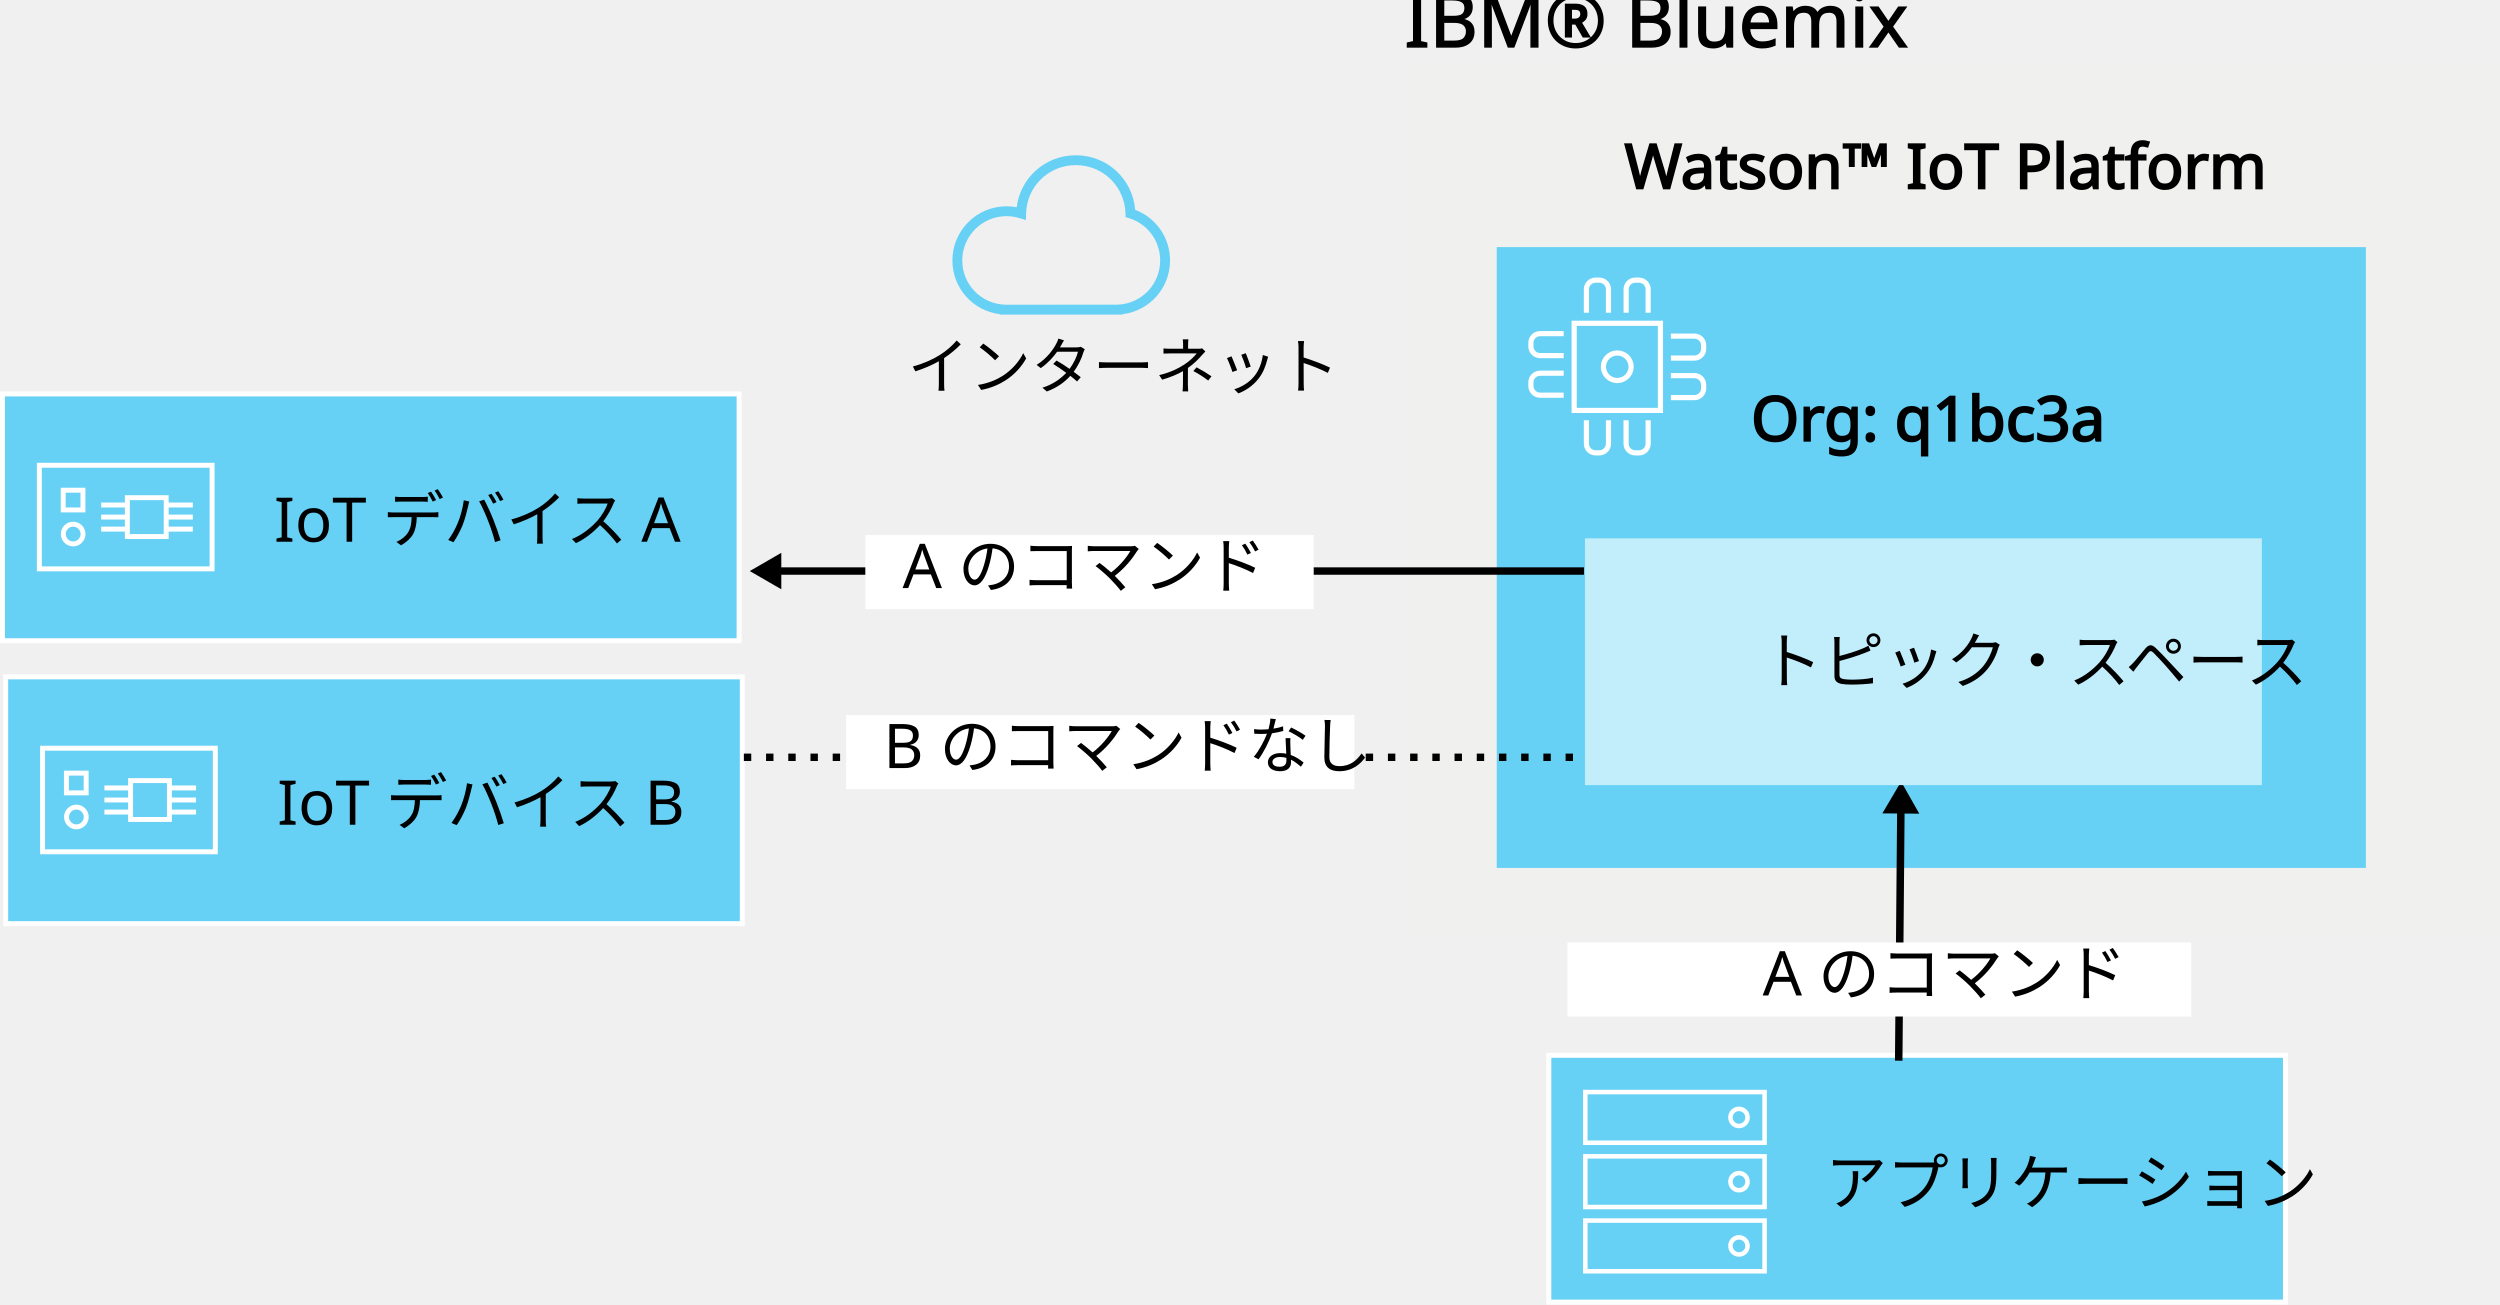
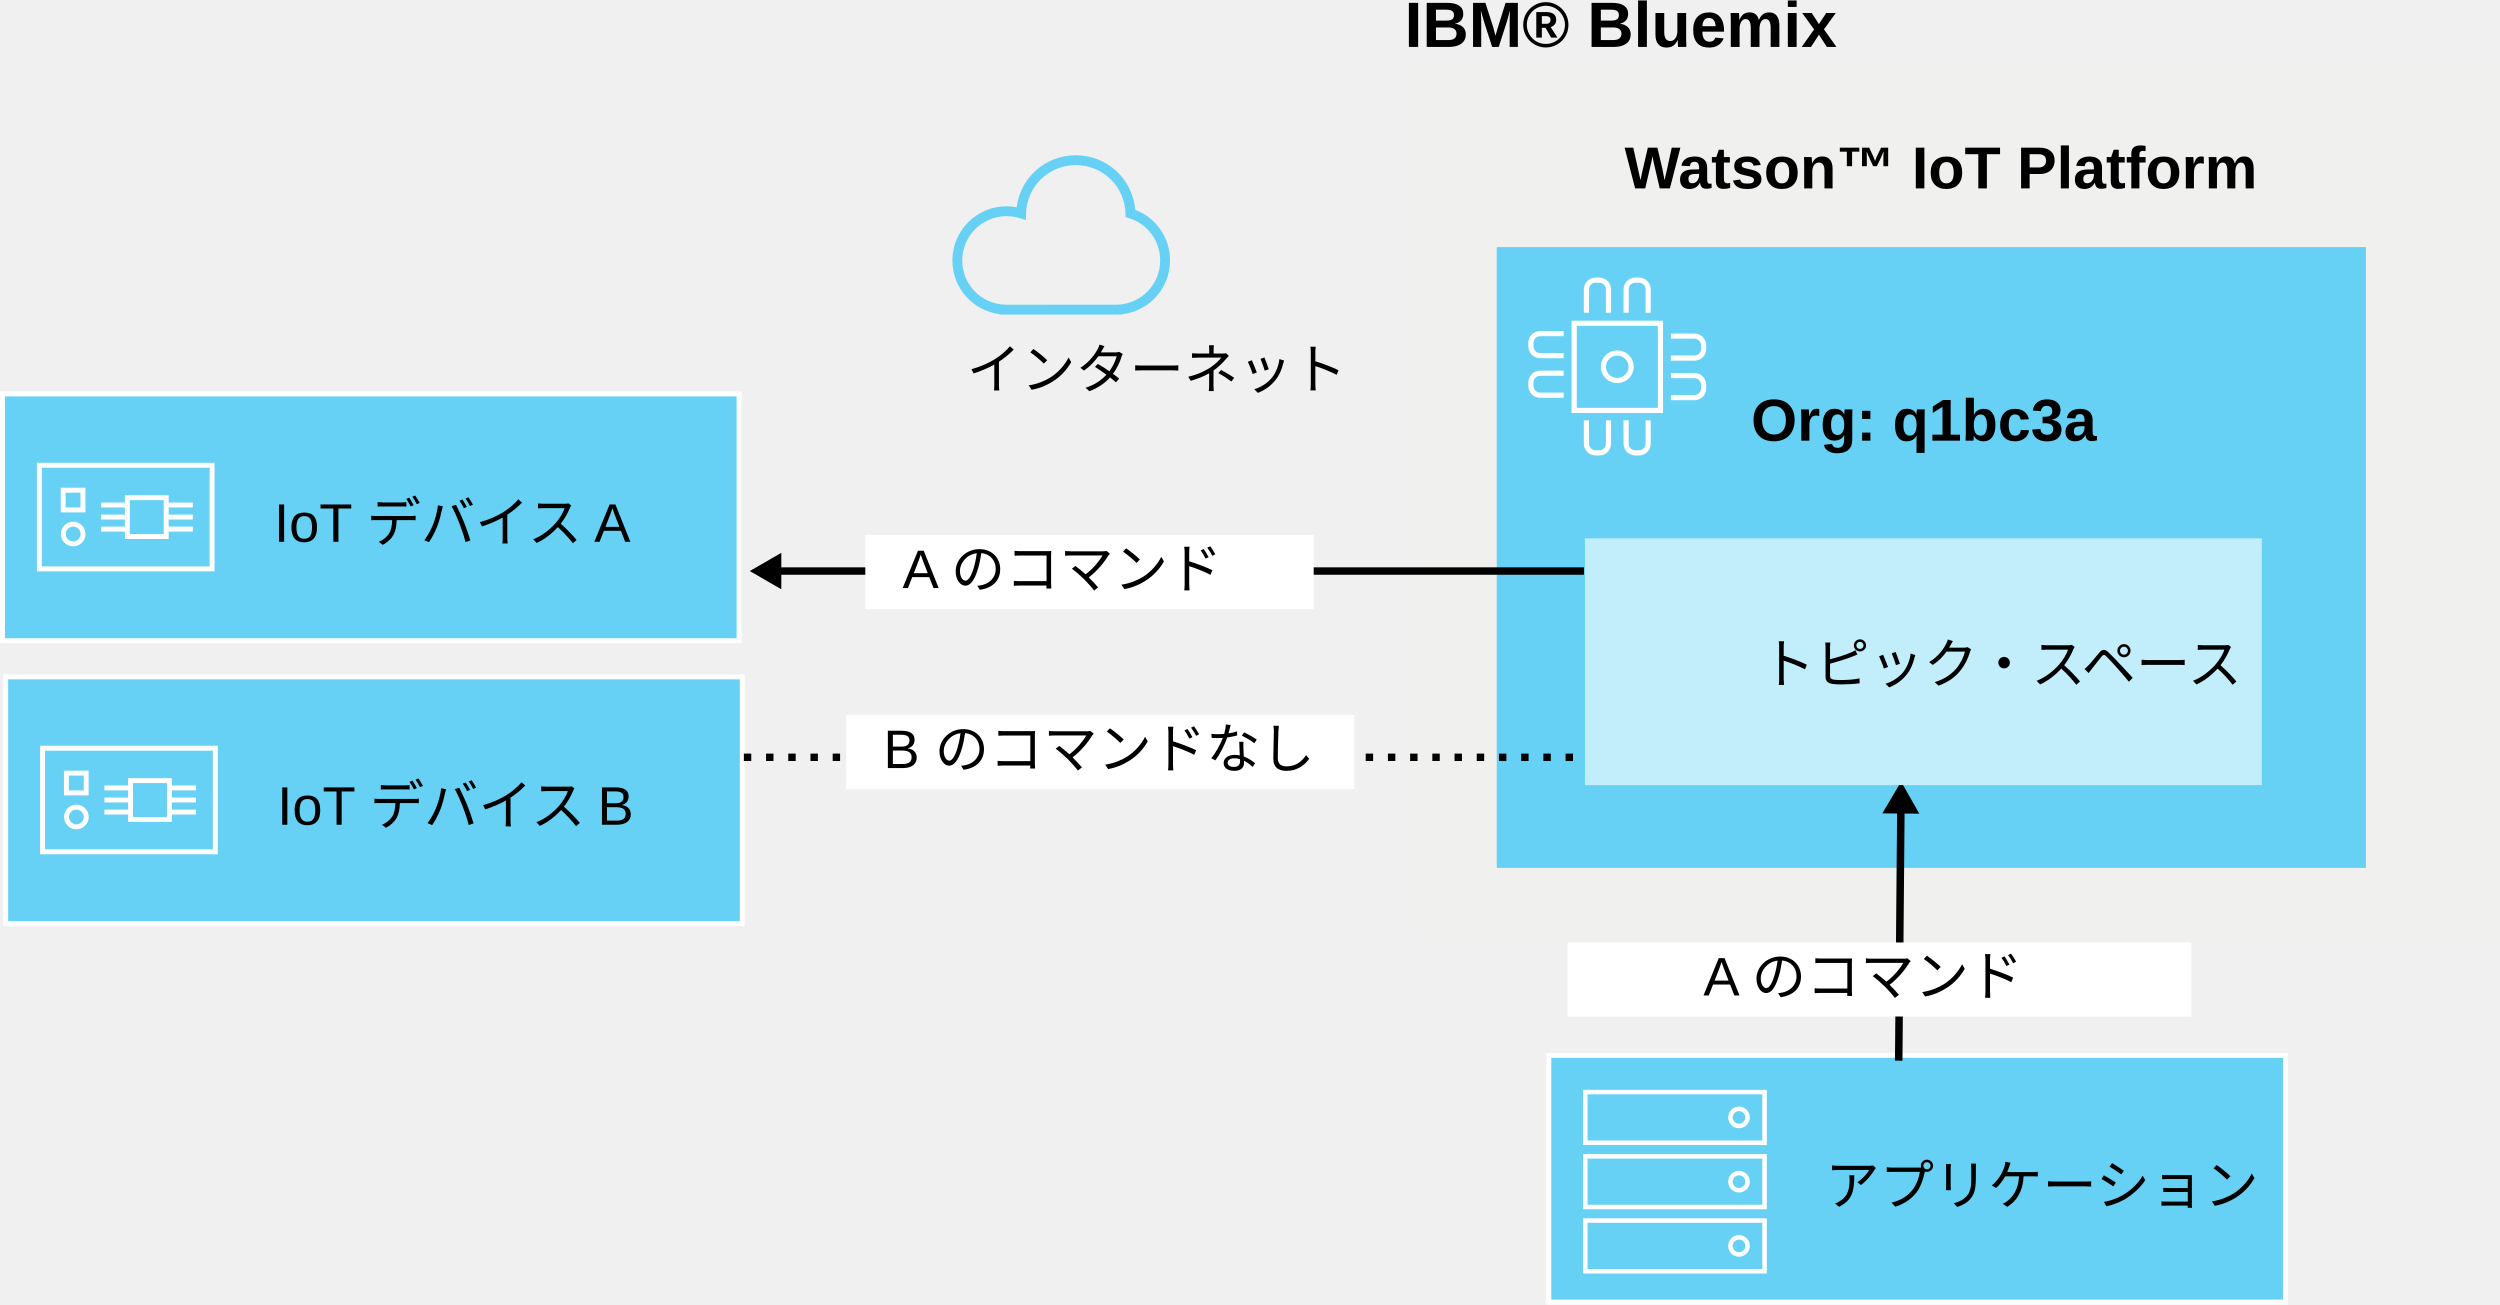
<svg xmlns="http://www.w3.org/2000/svg" width="5.628in" height="2.937in" viewBox="0 0 506.548 264.315" id="svg5645" version="1.1">
  <defs id="defs5647">
    <marker style="overflow:visible" id="TriangleOutM" refX="0" refY="0" orient="auto">
      <path transform="scale(0.4,0.4)" style="fill-rule:evenodd;stroke:#000000;stroke-width:1pt" d="m 5.77,0 -8.65,5 0,-10 8.65,5 z" id="path21258" />
    </marker>
    <marker style="overflow:visible" id="marker6203" refX="0" refY="0" orient="auto">
      <path transform="scale(0.4,0.4)" style="fill-rule:evenodd;stroke:#000000;stroke-width:1pt" d="m 5.77,0 -8.65,5 0,-10 8.65,5 z" id="path6205" />
    </marker>
    <marker style="overflow:visible" id="marker6207" refX="0" refY="0" orient="auto">
      <path transform="scale(0.4,0.4)" style="fill-rule:evenodd;stroke:#000000;stroke-width:1pt" d="m 5.77,0 -8.65,5 0,-10 8.65,5 z" id="path6209" />
    </marker>
    <marker style="overflow:visible" id="marker6211" refX="0" refY="0" orient="auto">
      <path transform="scale(0.4,0.4)" style="fill-rule:evenodd;stroke:#000000;stroke-width:1pt" d="m 5.77,0 -8.65,5 0,-10 8.65,5 z" id="path6213" />
    </marker>
    <marker style="overflow:visible" id="marker6215" refX="0" refY="0" orient="auto">
      <path transform="scale(0.4,0.4)" style="fill-rule:evenodd;stroke:#000000;stroke-width:1pt" d="m 5.77,0 -8.65,5 0,-10 8.65,5 z" id="path6217" />
    </marker>
    <marker style="overflow:visible" id="marker6219" refX="0" refY="0" orient="auto">
      <path transform="scale(0.4,0.4)" style="fill-rule:evenodd;stroke:#000000;stroke-width:1pt" d="m 5.77,0 -8.65,5 0,-10 8.65,5 z" id="path6221" />
    </marker>
    <marker style="overflow:visible" id="marker6223" refX="0" refY="0" orient="auto">
      <path transform="scale(0.4,0.4)" style="fill-rule:evenodd;stroke:#000000;stroke-width:1pt" d="m 5.77,0 -8.65,5 0,-10 8.65,5 z" id="path6225" />
    </marker>
    <linearGradient id="SVGID_9_-3" gradientUnits="userSpaceOnUse" x1="-134.195" y1="14.614" x2="-131.836" y2="16.972">
      <stop offset="0" style="stop-color:#010205" id="stop6579-8" />
      <stop offset="0.859" style="stop-color:#010205;stop-opacity:0.141" id="stop6581-1" />
      <stop offset="1" style="stop-color:#010205;stop-opacity:0" id="stop6583-9" />
    </linearGradient>
    <linearGradient id="SVGID_12_-5" gradientUnits="userSpaceOnUse" x1="-135.049" y1="13.546" x2="-117.684" y2="30.911">
      <stop offset="0" style="stop-color:#010205" id="stop6598-9" />
      <stop offset="1" style="stop-color:#010205;stop-opacity:0" id="stop6600-6" />
    </linearGradient>
    <clipPath id="SVGID_11_-7">
      <circle r="15.5" cy="16" cx="-133" id="use6595-4" />
    </clipPath>
    <marker style="overflow:visible" id="TriangleOutM-9" refX="0" refY="0" orient="auto">
      <path transform="scale(0.4,0.4)" style="fill-rule:evenodd;stroke:#000000;stroke-width:1pt" d="m 5.77,0 -8.65,5 0,-10 8.65,5 z" id="path21258-6" />
    </marker>
    <marker style="overflow:visible" id="TriangleOutM-95" refX="0" refY="0" orient="auto">
      <path transform="scale(0.4,0.4)" style="fill-rule:evenodd;stroke:#000000;stroke-width:1pt" d="m 5.77,0 -8.65,5 0,-10 8.65,5 z" id="path21258-8" />
    </marker>
    <marker style="overflow:visible" id="marker7353" refX="0" refY="0" orient="auto">
      <path transform="scale(0.4,0.4)" style="fill-rule:evenodd;stroke:#000000;stroke-width:1pt" d="m 5.77,0 -8.65,5 0,-10 8.65,5 z" id="path7355" />
    </marker>
    <marker style="overflow:visible" id="TriangleInM" refX="0" refY="0" orient="auto">
      <path transform="scale(-0.4,-0.4)" style="fill-rule:evenodd;stroke:#000000;stroke-width:1pt" d="m 5.77,0 -8.65,5 0,-10 8.65,5 z" id="path21249" />
    </marker>
    <marker style="overflow:visible" id="TriangleInM-9" refX="0" refY="0" orient="auto">
      <path transform="scale(-0.4,-0.4)" style="fill-rule:evenodd;stroke:#000000;stroke-width:1pt" d="m 5.77,0 -8.65,5 0,-10 8.65,5 z" id="path21249-2" />
    </marker>
    <marker style="overflow:visible" id="TriangleOutM-4" refX="0" refY="0" orient="auto">
      <path transform="scale(0.4,0.4)" style="fill-rule:evenodd;stroke:#000000;stroke-width:1pt" d="m 5.77,0 -8.65,5 0,-10 8.65,5 z" id="path21258-1" />
    </marker>
    <marker style="overflow:visible" id="TriangleOutM-48" refX="0" refY="0" orient="auto">
      <path transform="scale(0.4,0.4)" style="fill-rule:evenodd;stroke:#000000;stroke-width:1pt" d="m 5.77,0 -8.65,5 0,-10 8.65,5 z" id="path21258-85" />
    </marker>
    <marker style="overflow:visible" id="TriangleOutM-9-2" refX="0" refY="0" orient="auto">
      <path transform="scale(0.4,0.4)" style="fill-rule:evenodd;stroke:#000000;stroke-width:1pt" d="m 5.77,0 -8.65,5 0,-10 8.65,5 z" id="path21258-6-0" />
    </marker>
    <clipPath id="SVGID_11_">
      <circle r="15.5" cy="16" cx="-133" id="use6595" />
    </clipPath>
    <marker style="overflow:visible" id="TriangleOutM-9-1" refX="0" refY="0" orient="auto">
      <path transform="scale(0.4,0.4)" style="fill-rule:evenodd;stroke:#000000;stroke-width:1pt" d="m 5.77,0 -8.65,5 0,-10 8.65,5 z" id="path21258-6-8" />
    </marker>
    <marker style="overflow:visible" id="TriangleInM-7" refX="0" refY="0" orient="auto">
      <path transform="scale(-0.4,-0.4)" style="fill-rule:evenodd;stroke:#000000;stroke-width:1pt" d="m 5.77,0 -8.65,5 0,-10 8.65,5 z" id="path21249-5" />
    </marker>
    <marker style="overflow:visible" id="TriangleOutM-1" refX="0" refY="0" orient="auto">
      <path transform="scale(0.4,0.4)" style="fill-rule:evenodd;stroke:#000000;stroke-width:1pt" d="m 5.77,0 -8.65,5 0,-10 8.65,5 z" id="path21258-4" />
    </marker>
    <marker style="overflow:visible" id="TriangleOutM-9-4" refX="0" refY="0" orient="auto">
      <path transform="scale(0.4,0.4)" style="fill-rule:evenodd;stroke:#000000;stroke-width:1pt" d="m 5.77,0 -8.65,5 0,-10 8.65,5 z" id="path21258-6-4" />
    </marker>
    <clipPath id="SVGID_11_-0">
      <circle r="15.5" cy="16" cx="-133" id="use6595-44" />
    </clipPath>
    <marker style="overflow:visible" id="TriangleInM-4" refX="0" refY="0" orient="auto">
      <path transform="scale(-0.4,-0.4)" style="fill-rule:evenodd;stroke:#000000;stroke-width:1pt" d="m 5.77,0 -8.65,5 0,-10 8.65,5 z" id="path21249-0" />
    </marker>
    <marker style="overflow:visible" id="TriangleInM-74" refX="0" refY="0" orient="auto">
      <path transform="scale(-0.4,-0.4)" style="fill-rule:evenodd;stroke:#000000;stroke-width:1pt" d="m 5.77,0 -8.65,5 0,-10 8.65,5 z" id="path21249-9" />
    </marker>
    <marker style="overflow:visible" id="TriangleInM-74-4" refX="0" refY="0" orient="auto">
      <path transform="scale(-0.4,-0.4)" style="fill-rule:evenodd;stroke:#000000;stroke-width:1pt" d="m 5.77,0 -8.65,5 0,-10 8.65,5 z" id="path21249-9-3" />
    </marker>
    <marker style="overflow:visible" id="TriangleInM-1" refX="0" refY="0" orient="auto">
      <path transform="scale(-0.4,-0.4)" style="fill-rule:evenodd;stroke:#000000;stroke-width:1pt" d="m 5.77,0 -8.65,5 0,-10 8.65,5 z" id="path21249-59" />
    </marker>
    <marker style="overflow:visible" id="TriangleOutM-3" refX="0" refY="0" orient="auto">
      <path transform="scale(0.4,0.4)" style="fill-rule:evenodd;stroke:#000000;stroke-width:1pt" d="m 5.77,0 -8.65,5 0,-10 8.65,5 z" id="path21258-13" />
    </marker>
    <marker style="overflow:visible" id="TriangleInM-1-5" refX="0" refY="0" orient="auto">
      <path transform="scale(-0.4,-0.4)" style="fill-rule:evenodd;stroke:#000000;stroke-width:1pt" d="m 5.77,0 -8.65,5 0,-10 8.65,5 z" id="path21249-59-7" />
    </marker>
    <marker style="overflow:visible" id="TriangleOutM-3-4" refX="0" refY="0" orient="auto">
      <path transform="scale(0.4,0.4)" style="fill-rule:evenodd;stroke:#000000;stroke-width:1pt" d="m 5.77,0 -8.65,5 0,-10 8.65,5 z" id="path21258-13-6" />
    </marker>
    <marker style="overflow:visible" id="TriangleInM-1-3" refX="0" refY="0" orient="auto">
      <path transform="scale(-0.4,-0.4)" style="fill-rule:evenodd;stroke:#000000;stroke-width:1pt" d="m 5.77,0 -8.65,5 0,-10 8.65,5 z" id="path21249-59-3" />
    </marker>
    <marker style="overflow:visible" id="TriangleOutM-3-3" refX="0" refY="0" orient="auto">
      <path transform="scale(0.4,0.4)" style="fill-rule:evenodd;stroke:#000000;stroke-width:1pt" d="m 5.77,0 -8.65,5 0,-10 8.65,5 z" id="path21258-13-2" />
    </marker>
    <marker style="overflow:visible" id="TriangleInM-1-3-2" refX="0" refY="0" orient="auto">
      <path transform="scale(-0.4,-0.4)" style="fill-rule:evenodd;stroke:#000000;stroke-width:1pt" d="m 5.77,0 -8.65,5 0,-10 8.65,5 z" id="path21249-59-3-4" />
    </marker>
    <marker style="overflow:visible" id="TriangleOutM-3-3-9" refX="0" refY="0" orient="auto">
      <path transform="scale(0.4,0.4)" style="fill-rule:evenodd;stroke:#000000;stroke-width:1pt" d="m 5.77,0 -8.65,5 0,-10 8.65,5 z" id="path21258-13-2-8" />
    </marker>
    <marker style="overflow:visible" id="TriangleInM-1-3-8" refX="0" refY="0" orient="auto">
      <path transform="scale(-0.4,-0.4)" style="fill-rule:evenodd;stroke:#000000;stroke-width:1pt" d="m 5.77,0 -8.65,5 0,-10 8.65,5 z" id="path21249-59-3-0" />
    </marker>
    <marker style="overflow:visible" id="TriangleOutM-3-3-4" refX="0" refY="0" orient="auto">
      <path transform="scale(0.4,0.4)" style="fill-rule:evenodd;stroke:#000000;stroke-width:1pt" d="m 5.77,0 -8.65,5 0,-10 8.65,5 z" id="path21258-13-2-4" />
    </marker>
    <marker style="overflow:visible" id="TriangleOutM-38" refX="0" refY="0" orient="auto">
      <path transform="scale(0.4,0.4)" style="fill-rule:evenodd;stroke:#000000;stroke-width:1pt" d="m 5.77,0 -8.65,5 0,-10 8.65,5 z" id="path21258-7" />
    </marker>
    <marker style="overflow:visible" id="TriangleInM-5" refX="0" refY="0" orient="auto">
      <path transform="scale(-0.4,-0.4)" style="fill-rule:evenodd;stroke:#000000;stroke-width:1pt" d="m 5.77,0 -8.65,5 0,-10 8.65,5 z" id="path21249-94" />
    </marker>
    <marker style="overflow:visible" id="TriangleOutM-7" refX="0" refY="0" orient="auto">
      <path transform="scale(0.4,0.4)" style="fill-rule:evenodd;stroke:#000000;stroke-width:1pt" d="m 5.77,0 -8.65,5 0,-10 8.65,5 z" id="path21258-48" />
    </marker>
    <marker style="overflow:visible" id="TriangleOutM-42" refX="0" refY="0" orient="auto">
      <path transform="scale(0.4,0.4)" style="fill-rule:evenodd;stroke:#000000;stroke-width:1pt" d="m 5.77,0 -8.65,5 0,-10 8.65,5 z" id="path21258-16" />
    </marker>
    <marker style="overflow:visible" id="TriangleInM-17" refX="0" refY="0" orient="auto">
      <path transform="scale(-0.4,-0.4)" style="fill-rule:evenodd;stroke:#000000;stroke-width:1pt" d="m 5.77,0 -8.65,5 0,-10 8.65,5 z" id="path21249-97" />
    </marker>
    <marker style="overflow:visible" id="TriangleOutM-96" refX="0" refY="0" orient="auto">
      <path transform="scale(0.4,0.4)" style="fill-rule:evenodd;stroke:#000000;stroke-width:1pt" d="m 5.77,0 -8.65,5 0,-10 8.65,5 z" id="path21258-60" />
    </marker>
    <marker style="overflow:visible" id="TriangleInM-1-8" refX="0" refY="0" orient="auto">
      <path transform="scale(-0.4,-0.4)" style="fill-rule:evenodd;stroke:#000000;stroke-width:1pt" d="m 5.77,0 -8.65,5 0,-10 8.65,5 z" id="path21249-59-33" />
    </marker>
    <marker style="overflow:visible" id="TriangleOutM-3-0" refX="0" refY="0" orient="auto">
      <path transform="scale(0.4,0.4)" style="fill-rule:evenodd;stroke:#000000;stroke-width:1pt" d="m 5.77,0 -8.65,5 0,-10 8.65,5 z" id="path21258-13-3" />
    </marker>
    <marker style="overflow:visible" id="TriangleInM-1-8-1" refX="0" refY="0" orient="auto">
      <path transform="scale(-0.4,-0.4)" style="fill-rule:evenodd;stroke:#000000;stroke-width:1pt" d="m 5.77,0 -8.65,5 0,-10 8.65,5 z" id="path21249-59-33-3" />
    </marker>
    <marker style="overflow:visible" id="TriangleOutM-3-0-1" refX="0" refY="0" orient="auto">
      <path transform="scale(0.4,0.4)" style="fill-rule:evenodd;stroke:#000000;stroke-width:1pt" d="m 5.77,0 -8.65,5 0,-10 8.65,5 z" id="path21258-13-3-9" />
    </marker>
    <marker style="overflow:visible" id="TriangleInM-1-5-2" refX="0" refY="0" orient="auto">
      <path transform="scale(-0.4,-0.4)" style="fill-rule:evenodd;stroke:#000000;stroke-width:1pt" d="m 5.77,0 -8.65,5 0,-10 8.65,5 z" id="path21249-59-7-4" />
    </marker>
    <marker style="overflow:visible" id="TriangleOutM-3-4-3" refX="0" refY="0" orient="auto">
      <path transform="scale(0.4,0.4)" style="fill-rule:evenodd;stroke:#000000;stroke-width:1pt" d="m 5.77,0 -8.65,5 0,-10 8.65,5 z" id="path21258-13-6-9" />
    </marker>
    <marker style="overflow:visible" id="TriangleInM-1-8-1-0" refX="0" refY="0" orient="auto">
      <path transform="scale(-0.4,-0.4)" style="fill-rule:evenodd;stroke:#000000;stroke-width:1pt" d="m 5.77,0 -8.65,5 0,-10 8.65,5 z" id="path21249-59-33-3-5" />
    </marker>
    <marker style="overflow:visible" id="TriangleOutM-3-0-1-0" refX="0" refY="0" orient="auto">
      <path transform="scale(0.4,0.4)" style="fill-rule:evenodd;stroke:#000000;stroke-width:1pt" d="m 5.77,0 -8.65,5 0,-10 8.65,5 z" id="path21258-13-3-9-6" />
    </marker>
    <marker style="overflow:visible" id="TriangleInM-17-2" refX="0" refY="0" orient="auto">
      <path transform="scale(-0.4,-0.4)" style="fill-rule:evenodd;stroke:#000000;stroke-width:1pt" d="m 5.77,0 -8.65,5 0,-10 8.65,5 z" id="path21249-97-2" />
    </marker>
    <marker style="overflow:visible" id="TriangleOutM-96-0" refX="0" refY="0" orient="auto">
      <path transform="scale(0.4,0.4)" style="fill-rule:evenodd;stroke:#000000;stroke-width:1pt" d="m 5.77,0 -8.65,5 0,-10 8.65,5 z" id="path21258-60-3" />
    </marker>
    <marker style="overflow:visible" id="TriangleInM-1-5-6" refX="0" refY="0" orient="auto">
      <path transform="scale(-0.4,-0.4)" style="fill-rule:evenodd;stroke:#000000;stroke-width:1pt" d="m 5.77,0 -8.65,5 0,-10 8.65,5 z" id="path21249-59-7-2" />
    </marker>
  </defs>
  <g id="layer1" transform="translate(78.15765,-339.0298)">
    <rect ry="0" rx="0" y="351.846" x="207.4" height="176.87" width="220.991" id="rect79371-1-6-6-9-8-7-80-8-4" style="fill:#f0f0ef;fill-opacity:1;fill-rule:evenodd;stroke:none" />
-     <g id="g6624" transform="translate(309.9412,533.9262)" style="" />
-     <g id="g6626" transform="translate(309.9412,533.9262)" style="" />
-     <g id="g6628" transform="translate(309.9412,533.9262)" style="" />
-     <g id="g6630" transform="translate(309.9412,533.9262)" style="" />
-     <g id="g6632" transform="translate(309.9412,533.9262)" style="" />
-     <g id="g6634" transform="translate(309.9412,533.9262)" style="" />
-     <g id="g6636" transform="translate(309.9412,533.9262)" style="" />
-     <g id="g6638" transform="translate(309.9412,533.9262)" style="" />
-     <g id="g6640" transform="translate(309.9412,533.9262)" style="" />
-     <g id="g6642" transform="translate(309.9412,533.9262)" style="" />
-     <g id="g6644" transform="translate(309.9412,533.9262)" style="" />
-     <g id="g6646" transform="translate(309.9412,533.9262)" style="" />
-     <g id="g6648" transform="translate(309.9412,533.9262)" style="" />
-     <g id="g6650" transform="translate(309.9412,533.9262)" style="" />
-     <g id="g6652" transform="translate(309.9412,533.9262)" style="" />
-     <flowRoot xml:space="preserve" id="flowRoot7250" style="font-style:normal;font-weight:normal;font-size:12.5px;line-height:125%;font-family:'MS UI Gothic';letter-spacing:0px;word-spacing:0px;fill:#000000;fill-opacity:1;stroke:none;stroke-width:1px;stroke-linecap:butt;stroke-linejoin:miter;stroke-opacity:1;-inkscape-font-specification:'MS UI Gothic, Normal';font-stretch:normal;font-variant:normal;text-anchor:start;text-align:start;writing-mode:lr;" transform="translate(0,287.3622)">
+     <g id="g6624" transform="translate(309.9412,533.9262)" />
+     <g id="g6626" transform="translate(309.9412,533.9262)" />
+     <g id="g6628" transform="translate(309.9412,533.9262)" />
+     <g id="g6630" transform="translate(309.9412,533.9262)" />
+     <g id="g6632" transform="translate(309.9412,533.9262)" />
+     <g id="g6634" transform="translate(309.9412,533.9262)" />
+     <g id="g6636" transform="translate(309.9412,533.9262)" />
+     <g id="g6638" transform="translate(309.9412,533.9262)" />
+     <g id="g6640" transform="translate(309.9412,533.9262)" />
+     <g id="g6642" transform="translate(309.9412,533.9262)" />
+     <g id="g6644" transform="translate(309.9412,533.9262)" />
+     <g id="g6646" transform="translate(309.9412,533.9262)" />
+     <g id="g6648" transform="translate(309.9412,533.9262)" />
+     <g id="g6650" transform="translate(309.9412,533.9262)" />
+     <g id="g6652" transform="translate(309.9412,533.9262)" />
+     <flowRoot xml:space="preserve" id="flowRoot7250" style="font-style:normal;font-weight:normal;font-size:40px;line-height:125%;font-family:sans-serif;letter-spacing:0px;word-spacing:0px;fill:#000000;fill-opacity:1;stroke:none;stroke-width:1px;stroke-linecap:butt;stroke-linejoin:miter;stroke-opacity:1" transform="translate(0,287.3622)">
      <flowRegion id="flowRegion7252">
-         <rect id="rect7254" width="259.49" height="181.557" x="701.393" y="252.016" style="-inkscape-font-specification:'MS UI Gothic, Normal';font-family:'MS UI Gothic';font-weight:normal;font-style:normal;font-stretch:normal;font-variant:normal;font-size:12.5px;text-anchor:start;text-align:start;writing-mode:lr;line-height:125%;" />
+         <rect id="rect7254" width="259.49" height="181.557" x="701.393" y="252.016" />
      </flowRegion>
      <flowPara id="flowPara7256" />
    </flowRoot>
-     <flowRoot xml:space="preserve" id="flowRoot7455" style="font-style:normal;font-weight:normal;font-size:12.5px;line-height:125%;font-family:'MS UI Gothic';letter-spacing:0px;word-spacing:0px;fill:#000000;fill-opacity:1;stroke:none;stroke-width:1px;stroke-linecap:butt;stroke-linejoin:miter;stroke-opacity:1;-inkscape-font-specification:'MS UI Gothic, Normal';font-stretch:normal;font-variant:normal;text-anchor:start;text-align:start;writing-mode:lr;" transform="translate(0,287.3622)">
+     <flowRoot xml:space="preserve" id="flowRoot7455" style="font-style:normal;font-weight:normal;font-size:40px;line-height:125%;font-family:sans-serif;letter-spacing:0px;word-spacing:0px;fill:#000000;fill-opacity:1;stroke:none;stroke-width:1px;stroke-linecap:butt;stroke-linejoin:miter;stroke-opacity:1" transform="translate(0,287.3622)">
      <flowRegion id="flowRegion7457">
-         <rect id="rect7459" width="474.446" height="131.029" x="26.548" y="637.396" style="-inkscape-font-specification:'MS UI Gothic, Normal';font-family:'MS UI Gothic';font-weight:normal;font-style:normal;font-stretch:normal;font-variant:normal;font-size:12.5px;text-anchor:start;text-align:start;writing-mode:lr;line-height:125%;" />
+         <rect id="rect7459" width="474.446" height="131.029" x="26.548" y="637.396" />
      </flowRegion>
      <flowPara id="flowPara7461" />
    </flowRoot>
-     <flowRoot xml:space="preserve" id="flowRoot6413" style="font-style:normal;font-weight:normal;font-size:12.5px;line-height:125%;font-family:'MS UI Gothic';letter-spacing:0px;word-spacing:0px;fill:#000000;fill-opacity:1;stroke:none;stroke-width:1px;stroke-linecap:butt;stroke-linejoin:miter;stroke-opacity:1;-inkscape-font-specification:'MS UI Gothic, Normal';font-stretch:normal;font-variant:normal;text-anchor:start;text-align:start;writing-mode:lr;" transform="translate(16.12065,362.6008)">
+     <flowRoot xml:space="preserve" id="flowRoot6413" style="font-style:normal;font-weight:normal;font-size:40px;line-height:125%;font-family:sans-serif;letter-spacing:0px;word-spacing:0px;fill:#000000;fill-opacity:1;stroke:none;stroke-width:1px;stroke-linecap:butt;stroke-linejoin:miter;stroke-opacity:1" transform="translate(16.12065,362.6008)">
      <flowRegion id="flowRegion6415">
-         <rect id="rect6417" width="289.464" height="118.183" x="360.545" y="137.157" style="-inkscape-font-specification:'MS UI Gothic, Normal';font-family:'MS UI Gothic';font-weight:normal;font-style:normal;font-stretch:normal;font-variant:normal;font-size:12.5px;text-anchor:start;text-align:start;writing-mode:lr;line-height:125%;" />
+         <rect id="rect6417" width="289.464" height="118.183" x="360.545" y="137.157" />
      </flowRegion>
      <flowPara id="flowPara6419" />
    </flowRoot>
-     <flowRoot xml:space="preserve" id="flowRoot6453" style="font-style:normal;font-weight:normal;font-size:12.5px;line-height:125%;font-family:'MS UI Gothic';letter-spacing:0px;word-spacing:0px;fill:#000000;fill-opacity:1;stroke:none;stroke-width:1px;stroke-linecap:butt;stroke-linejoin:miter;stroke-opacity:1;-inkscape-font-specification:'MS UI Gothic, Normal';font-stretch:normal;font-variant:normal;text-anchor:start;text-align:start;writing-mode:lr;" transform="translate(16.12065,362.6008)">
+     <flowRoot xml:space="preserve" id="flowRoot6453" style="font-style:normal;font-weight:normal;font-size:40px;line-height:125%;font-family:sans-serif;letter-spacing:0px;word-spacing:0px;fill:#000000;fill-opacity:1;stroke:none;stroke-width:1px;stroke-linecap:butt;stroke-linejoin:miter;stroke-opacity:1" transform="translate(16.12065,362.6008)">
      <flowRegion id="flowRegion6455">
-         <rect id="rect6457" width="83.071" height="357.119" x="388.806" y="143.152" style="-inkscape-font-specification:'MS UI Gothic, Normal';font-family:'MS UI Gothic';font-weight:normal;font-style:normal;font-stretch:normal;font-variant:normal;font-size:12.5px;text-anchor:start;text-align:start;writing-mode:lr;line-height:125%;" />
+         <rect id="rect6457" width="83.071" height="357.119" x="388.806" y="143.152" />
      </flowRegion>
      <flowPara id="flowPara6459" />
    </flowRoot>
-     <flowRoot xml:space="preserve" id="flowRoot6802" style="font-style:normal;font-weight:normal;font-size:12.5px;line-height:125%;font-family:'MS UI Gothic';letter-spacing:0px;word-spacing:0px;fill:#000000;fill-opacity:1;stroke:none;stroke-width:1px;stroke-linecap:butt;stroke-linejoin:miter;stroke-opacity:1;-inkscape-font-specification:'MS UI Gothic, Normal';font-stretch:normal;font-variant:normal;text-anchor:start;text-align:start;writing-mode:lr;" transform="translate(15.57394,367.7392)">
+     <flowRoot xml:space="preserve" id="flowRoot6802" style="font-style:normal;font-weight:normal;font-size:40px;line-height:125%;font-family:sans-serif;letter-spacing:0px;word-spacing:0px;fill:#000000;fill-opacity:1;stroke:none;stroke-width:1px;stroke-linecap:butt;stroke-linejoin:miter;stroke-opacity:1" transform="translate(15.57394,367.7392)">
      <flowRegion id="flowRegion6804">
-         <rect id="rect6806" width="334.853" height="108.763" x="638.875" y="193.679" style="-inkscape-font-specification:'MS UI Gothic, Normal';font-family:'MS UI Gothic';font-weight:normal;font-style:normal;font-stretch:normal;font-variant:normal;font-size:12.5px;text-anchor:start;text-align:start;writing-mode:lr;line-height:125%;" />
+         <rect id="rect6806" width="334.853" height="108.763" x="638.875" y="193.679" />
      </flowRegion>
      <flowPara id="flowPara6808" />
    </flowRoot>
    <rect ry="0" rx="0" y="389.082" x="225.113" height="125.788" width="176.1" id="rect79371-1-6-6-9-8-7-3-5-1-8-2-9" style="fill:#66d1f5;fill-opacity:1;fill-rule:evenodd;stroke:none" />
    <rect ry="0" rx="0" y="476.165" x="-77.005" height="50" width="149.25" id="rect79371-1-6-6-9-8-7-3-5-1-2" style="fill:#66d1f5;fill-opacity:1;fill-rule:evenodd;stroke:#ffffff;stroke-width:1;stroke-miterlimit:4;stroke-dasharray:none;stroke-opacity:1" />
-     <text xml:space="preserve" style="font-style:normal;font-variant:normal;font-weight:normal;font-stretch:normal;font-size:12.5px;line-height:125%;font-family:'MS UI Gothic';-inkscape-font-specification:'MS UI Gothic, Normal';text-align:start;letter-spacing:0px;word-spacing:0px;writing-mode:lr;text-anchor:start;fill:#000000;fill-opacity:1;stroke:none;" x="-21.985" y="492.366" id="text18189-1">
+     <text xml:space="preserve" style="font-style:normal;font-variant:normal;font-weight:normal;font-stretch:normal;font-size:11px;line-height:125%;font-family:Arial;-inkscape-font-specification:Arial;text-align:start;letter-spacing:0px;word-spacing:0px;writing-mode:lr-tb;text-anchor:start;fill:#000000;fill-opacity:1;stroke:none" x="-21.985" y="492.366" id="text18189-1">
      <tspan id="tspan18191-0" x="-21.985" y="492.366" />
      <tspan x="-21.985" y="506.116" id="tspan8202">IoT デバイス B</tspan>
-       <tspan x="-21.985" y="519.866" id="tspan6878-8" style="font-size:12.5px;stroke:none;-inkscape-font-specification:'MS UI Gothic, Normal';font-family:'MS UI Gothic';font-weight:normal;font-style:normal;font-stretch:normal;font-variant:normal;text-anchor:start;text-align:start;writing-mode:lr;line-height:125%;" />
-       <tspan x="-21.985" y="533.616" id="tspan18193-4" style="font-size:12.5px;stroke:none;-inkscape-font-specification:'MS UI Gothic, Normal';font-family:'MS UI Gothic';font-weight:normal;font-style:normal;font-stretch:normal;font-variant:normal;text-anchor:start;text-align:start;writing-mode:lr;line-height:125%;" />
-     </text>
-     <text xml:space="preserve" style="font-style:normal;font-variant:normal;font-weight:normal;font-stretch:normal;font-size:12.5px;line-height:125%;font-family:'MS UI Gothic';-inkscape-font-specification:'MS UI Gothic, Normal';text-align:start;letter-spacing:0px;word-spacing:0px;writing-mode:lr;text-anchor:start;fill:#000000;fill-opacity:1;stroke:#000000;stroke-width:0.4;stroke-miterlimit:4;stroke-dasharray:none;stroke-opacity:1" x="276.639" y="413.308" id="text266398">
+       <tspan x="-21.985" y="519.866" id="tspan6878-8" style="font-size:7.5px;stroke:none" />
+       <tspan x="-21.985" y="533.616" id="tspan18193-4" style="font-size:7.5px;stroke:none" />
+     </text>
+     <text xml:space="preserve" style="font-style:normal;font-variant:normal;font-weight:bold;font-stretch:normal;font-size:12px;line-height:125%;font-family:Arial;-inkscape-font-specification:'Arial Bold';text-align:start;letter-spacing:0px;word-spacing:0px;writing-mode:lr-tb;text-anchor:start;fill:#000000;fill-opacity:1;stroke:none" x="276.639" y="413.308" id="text266398">
      <tspan id="tspan266400" x="276.639" y="413.308" />
      <tspan x="276.639" y="428.308" id="tspan4887">Org: q1bc3a</tspan>
      <tspan x="276.639" y="443.308" id="tspan266402" />
    </text>
-     <text y="348.526" x="206.433" font-size="13" id="text56812" style="font-style:normal;font-variant:normal;font-weight:normal;font-stretch:normal;font-size:15px;line-height:125%;font-family:'MS UI Gothic';-inkscape-font-specification:'MS UI Gothic, Normal';text-align:start;writing-mode:lr;text-anchor:start;fill:#000000;fill-opacity:1;stroke:#000000;stroke-opacity:1;stroke-width:0.3;stroke-miterlimit:4;stroke-dasharray:none;">IBM® Bluemix</text>
+     <text y="348.526" x="206.433" font-size="13" id="text56812" style="font-style:normal;font-variant:normal;font-weight:bold;font-stretch:normal;font-size:13px;line-height:125%;font-family:Arial;-inkscape-font-specification:'Arial Bold';text-align:start;writing-mode:lr-tb;text-anchor:start;fill:#000000;fill-opacity:1">IBM® Bluemix</text>
    <path id="path8199-4" d="m 78.023,454.72 164.761,0" style="opacity:1;fill:none;stroke:#000000;stroke-width:1.5;stroke-linecap:butt;stroke-linejoin:miter;stroke-miterlimit:4;stroke-dasharray:none;stroke-opacity:1;marker-start:url(#TriangleInM-1-5)" />
-     <flowRoot xml:space="preserve" id="flowRoot7059" style="font-style:normal;font-weight:normal;font-size:12.5px;line-height:125%;font-family:'MS UI Gothic';letter-spacing:0px;word-spacing:0px;fill:#000000;fill-opacity:1;stroke:none;stroke-width:1px;stroke-linecap:butt;stroke-linejoin:miter;stroke-opacity:1;-inkscape-font-specification:'MS UI Gothic, Normal';font-stretch:normal;font-variant:normal;text-anchor:start;text-align:start;writing-mode:lr;" transform="translate(-13.00502,369.0303)">
+     <flowRoot xml:space="preserve" id="flowRoot7059" style="font-style:normal;font-weight:normal;font-size:40px;line-height:125%;font-family:sans-serif;letter-spacing:0px;word-spacing:0px;fill:#000000;fill-opacity:1;stroke:none;stroke-width:1px;stroke-linecap:butt;stroke-linejoin:miter;stroke-opacity:1" transform="translate(-13.00502,369.0303)">
      <flowRegion id="flowRegion7061">
-         <rect id="rect7063" width="131.452" height="185.484" x="358.065" y="-39.357" style="-inkscape-font-specification:'MS UI Gothic, Normal';font-family:'MS UI Gothic';font-weight:normal;font-style:normal;font-stretch:normal;font-variant:normal;font-size:12.5px;text-anchor:start;text-align:start;writing-mode:lr;line-height:125%;" />
+         <rect id="rect7063" width="131.452" height="185.484" x="358.065" y="-39.357" />
      </flowRegion>
      <flowPara id="flowPara7065" />
    </flowRoot>
-     <text y="417.788" x="105.73" font-size="11" id="text66184" style="font-style:normal;font-variant:normal;font-weight:normal;font-stretch:normal;font-size:12.5px;line-height:125%;font-family:'MS UI Gothic';-inkscape-font-specification:'MS UI Gothic, Normal';text-align:start;writing-mode:lr-tb;text-anchor:start;fill:#000000;fill-opacity:1">インターネット</text>
+     <text y="417.788" x="117.73" font-size="11" id="text66184" style="font-style:normal;font-variant:normal;font-weight:normal;font-stretch:normal;font-size:11px;line-height:125%;font-family:Arial;-inkscape-font-specification:Arial;text-align:start;writing-mode:lr-tb;text-anchor:start;fill:#000000;fill-opacity:1">インターネット</text>
    <path id="path13593" d="m 148.312,402.757 -23.895,0 0,-0.088 c -5.456,-0.671 -9.602,-5.278 -9.602,-10.884 0,-6.049 4.921,-10.971 10.971,-10.971 0.693,0 1.38,0.064 2.054,0.192 0.752,-5.997 5.797,-10.532 11.979,-10.532 6.361,0 11.518,4.802 12.033,11.056 4.252,1.613 7.063,5.65 7.063,10.255 0,5.605 -4.146,10.213 -9.602,10.884 l 0,0.077 -1.001,0.011 z m -22.581,-2 22.544,-0.01 c 4.844,-0.176 8.638,-4.112 8.638,-8.962 0,-3.959 -2.54,-7.404 -6.32,-8.573 l -0.686,-0.212 -0.019,-0.717 c -0.144,-5.5 -4.568,-9.809 -10.071,-9.809 -5.505,0 -9.929,4.311 -10.072,9.813 l -0.034,1.321 -1.262,-0.393 c -0.858,-0.267 -1.754,-0.402 -2.665,-0.402 -4.946,0 -8.971,4.024 -8.971,8.971 0,4.85 3.794,8.786 8.638,8.962 l 0.28,0.011 z" style="fill:#66d1f5;fill-opacity:1" />
-     <g id="g5278" transform="translate(-74.53113,478.6106)" style="">
+     <g id="g5278" transform="translate(-74.53113,478.6106)">
      <path id="path5280" d="M 40,12 35.33,12 9.67,12 5,12 5,33 9.67,33 35.34,33 40,33 40,12 Z m -9.22,8.06 5.32,0 m -5.32,2.44 5.32,0 m -5.32,2.44 5.32,0 m -18.57,-4.88 5.32,0 m -5.32,2.44 5.32,0 m -5.32,2.44 5.32,0 m -0.02,1.5 7.87,0 0,-7.87 -7.87,0 0,7.87 z m -10.98,-2.5 c 1.1,0 2,0.9 2,2 0,1.1 -0.9,2 -2,2 -1.1,0 -2,-0.9 -2,-2 0,-1.11 0.9,-2 2,-2 z m 1.98,-2.88 -4,0 0,-4 4,0 0,4 z" stroke-miterlimit="10" style="fill:none;stroke:#ffffff;stroke-miterlimit:10" />
    </g>
-     <g id="Page-1_1_" transform="translate(227.0308,390.7772)" style="">
-       <g transform="translate(-278,-377)" id="Artboard-1-Longer_1_" style="">
-         <g transform="translate(279,378)" id="Page-1_2_" style="">
-           <g id="IOt-Icon" style="">
+     <g id="Page-1_1_" transform="translate(227.0308,390.7772)">
+       <g transform="translate(-278,-377)" id="Artboard-1-Longer_1_">
+         <g transform="translate(279,378)" id="Page-1_2_">
+           <g id="IOt-Icon">
            <path d="m 30.25,30.4 -17.48,0 0,-17.66 17.48,0 0,17.66 z" id="Stroke-1_1_" style="fill:none;stroke:#ffffff;stroke-width:1.05" />
-             <g id="Group-20" style="">
+             <g id="Group-20">
              <path d="m 24.31,21.55 c 0,-1.54 -1.26,-2.79 -2.81,-2.79 -1.55,0 -2.81,1.25 -2.81,2.79 0,1.54 1.26,2.79 2.81,2.79 1.55,-0.01 2.81,-1.25 2.81,-2.79 l 0,0 z" id="Stroke-2" style="fill:none;stroke:#ffffff;stroke-width:1.05;stroke-linecap:round;stroke-linejoin:round" />
              <path d="m 10.64,19.29 -4.77,0 C 4.84,19.29 4,18.46 4,17.43 L 4,16.7 c 0,-1.03 0.84,-1.86 1.87,-1.86 l 4.77,0" id="Stroke-4" style="fill:none;stroke:#ffffff;stroke-width:1.05;stroke-linejoin:round" />
              <path d="m 10.64,27.31 -4.77,0 C 4.84,27.31 4,26.47 4,25.45 l 0,-0.73 c 0,-1.03 0.84,-1.86 1.87,-1.86 l 4.77,0" id="Stroke-6" style="fill:none;stroke:#ffffff;stroke-width:1.05;stroke-linejoin:round" />
              <path d="m 32.36,23.35 4.77,0 c 1.03,0 1.87,0.83 1.87,1.86 l 0,0.73 c 0,1.03 -0.84,1.86 -1.87,1.86 l -4.77,0" id="Stroke-8" style="fill:none;stroke:#ffffff;stroke-width:1.05;stroke-linejoin:round" />
              <path d="m 32.36,15.34 4.77,0 c 1.03,0 1.87,0.83 1.87,1.86 l 0,0.73 c 0,1.03 -0.84,1.86 -1.87,1.86 l -4.77,0" id="Stroke-10" style="fill:none;stroke:#ffffff;stroke-width:1.05;stroke-linejoin:round" />
              <path d="m 19.72,32.39 0,4.75 c 0,1.03 -0.84,1.86 -1.87,1.86 l -0.73,0 c -1.03,0 -1.87,-0.83 -1.87,-1.86 l 0,-4.75" id="Stroke-12" style="fill:none;stroke:#ffffff;stroke-width:1.05;stroke-linejoin:round" />
              <path d="m 27.76,32.39 0,4.75 c 0,1.03 -0.84,1.86 -1.87,1.86 l -0.73,0 c -1.03,0 -1.87,-0.83 -1.87,-1.86 l 0,-4.75" id="Stroke-14" style="fill:none;stroke:#ffffff;stroke-width:1.05;stroke-linejoin:round" />
              <path d="m 23.3,10.61 0,-4.75 C 23.3,4.83 24.13,4 25.16,4 l 0.73,0 c 1.03,0 1.87,0.83 1.87,1.86 l 0,4.75" id="Stroke-16" style="fill:none;stroke:#ffffff;stroke-width:1.05;stroke-linejoin:round" />
              <path d="m 15.25,10.61 0,-4.75 C 15.25,4.83 16.09,4 17.12,4 l 0.73,0 c 1.03,0 1.87,0.83 1.87,1.86 l 0,4.75" id="Stroke-18" style="fill:none;stroke:#ffffff;stroke-width:1.05;stroke-linejoin:round" />
            </g>
          </g>
        </g>
      </g>
    </g>
-     <flowRoot xml:space="preserve" id="flowRoot5802" style="font-style:normal;font-weight:normal;font-size:12.5px;line-height:125%;font-family:'MS UI Gothic';letter-spacing:0px;word-spacing:0px;fill:#000000;fill-opacity:1;stroke:none;stroke-width:1px;stroke-linecap:butt;stroke-linejoin:miter;stroke-opacity:1;-inkscape-font-specification:'MS UI Gothic, Normal';font-stretch:normal;font-variant:normal;text-anchor:start;text-align:start;writing-mode:lr;" transform="translate(-27.49699,351.0298)">
+     <flowRoot xml:space="preserve" id="flowRoot5802" style="font-style:normal;font-weight:normal;font-size:40px;line-height:125%;font-family:sans-serif;letter-spacing:0px;word-spacing:0px;fill:#000000;fill-opacity:1;stroke:none;stroke-width:1px;stroke-linecap:butt;stroke-linejoin:miter;stroke-opacity:1" transform="translate(-27.49699,351.0298)">
      <flowRegion id="flowRegion5804">
-         <rect id="rect5806" width="119.444" height="286.111" x="30.556" y="-62.753" style="-inkscape-font-specification:'MS UI Gothic, Normal';font-family:'MS UI Gothic';font-weight:normal;font-style:normal;font-stretch:normal;font-variant:normal;font-size:12.5px;text-anchor:start;text-align:start;writing-mode:lr;line-height:125%;" />
+         <rect id="rect5806" width="119.444" height="286.111" x="30.556" y="-62.753" />
      </flowRegion>
      <flowPara id="flowPara5808" />
    </flowRoot>
    <rect ry="0" rx="0" y="552.845" x="235.664" height="50" width="149.25" id="rect79371-1-6-6-9-8-7-3-5-1-2-7" style="fill:#66d1f5;fill-opacity:1;fill-rule:evenodd;stroke:#ffffff;stroke-width:1;stroke-miterlimit:4;stroke-dasharray:none;stroke-opacity:1" />
-     <text xml:space="preserve" style="font-style:normal;font-variant:normal;font-weight:normal;font-stretch:normal;font-size:12.5px;line-height:125%;font-family:'MS UI Gothic';-inkscape-font-specification:'MS UI Gothic, Normal';text-align:start;letter-spacing:0px;word-spacing:0px;writing-mode:lr;text-anchor:start;fill:#000000;fill-opacity:1;stroke:none;" x="291.69" y="583.124" id="text18189-5-9">
+     <text xml:space="preserve" style="font-style:normal;font-variant:normal;font-weight:normal;font-stretch:normal;font-size:11px;line-height:125%;font-family:Arial;-inkscape-font-specification:Arial;text-align:start;letter-spacing:0px;word-spacing:0px;writing-mode:lr-tb;text-anchor:start;fill:#000000;fill-opacity:1;stroke:none" x="291.69" y="583.124" id="text18189-5-9">
      <tspan x="291.69" y="583.124" id="tspan6913-6">アプリケーション</tspan>
    </text>
    <g id="g5240-2-8" transform="matrix(0.09339235,0,0,0.09339235,237.8664,555.0953)" style="stroke-width:9.794;stroke-miterlimit:4;stroke-dasharray:none">
      <rect id="rect5222-4-5" height="110" width="388.9" stroke-miterlimit="10" y="55.6" x="55.6" style="fill:none;stroke:#ffffff;stroke-width:9.794;stroke-miterlimit:4;stroke-dasharray:none" />
      <rect id="rect5224-7-2" height="110" width="388.9" stroke-miterlimit="10" y="195" x="55.6" style="fill:none;stroke:#ffffff;stroke-width:9.794;stroke-miterlimit:4;stroke-dasharray:none" />
      <rect id="rect5226-6-7" height="110" width="388.9" stroke-miterlimit="10" y="334.4" x="55.6" style="fill:none;stroke:#ffffff;stroke-width:9.794;stroke-miterlimit:4;stroke-dasharray:none" />
      <circle id="circle5228-0-6" r="18.6" cy="110.6" cx="389" stroke-miterlimit="10" style="fill:none;stroke:#ffffff;stroke-width:9.794;stroke-miterlimit:4;stroke-dasharray:none" />
      <circle id="circle5230-5-6" r="18.6" cy="250" cx="389" stroke-miterlimit="10" style="fill:none;stroke:#ffffff;stroke-width:9.794;stroke-miterlimit:4;stroke-dasharray:none" />
      <circle id="circle5232-6-1" r="18.6" cy="389.4" cx="389" stroke-miterlimit="10" style="fill:none;stroke:#ffffff;stroke-width:9.794;stroke-miterlimit:4;stroke-dasharray:none" />
    </g>
    <rect ry="0" rx="0" y="418.835" x="-77.658" height="50" width="149.25" id="rect79371-1-6-6-9-8-7-3-5-1-2-74" style="fill:#66d1f5;fill-opacity:1;fill-rule:evenodd;stroke:#ffffff;stroke-width:1;stroke-miterlimit:4;stroke-dasharray:none;stroke-opacity:1" />
-     <text xml:space="preserve" style="font-style:normal;font-variant:normal;font-weight:normal;font-stretch:normal;font-size:12.5px;line-height:125%;font-family:'MS UI Gothic';-inkscape-font-specification:'MS UI Gothic, Normal';text-align:start;letter-spacing:0px;word-spacing:0px;writing-mode:lr;text-anchor:start;fill:#000000;fill-opacity:1;stroke:none;" x="-22.637" y="435.036" id="text18189-1-5">
+     <text xml:space="preserve" style="font-style:normal;font-variant:normal;font-weight:normal;font-stretch:normal;font-size:11px;line-height:125%;font-family:Arial;-inkscape-font-specification:Arial;text-align:start;letter-spacing:0px;word-spacing:0px;writing-mode:lr-tb;text-anchor:start;fill:#000000;fill-opacity:1;stroke:none" x="-22.637" y="435.036" id="text18189-1-5">
      <tspan id="tspan18191-0-2" x="-22.637" y="435.036" />
      <tspan x="-22.637" y="448.786" id="tspan8202-0">IoT デバイス A</tspan>
-       <tspan x="-22.637" y="462.536" id="tspan6878-8-8" style="font-size:12.5px;stroke:none;-inkscape-font-specification:'MS UI Gothic, Normal';font-family:'MS UI Gothic';font-weight:normal;font-style:normal;font-stretch:normal;font-variant:normal;text-anchor:start;text-align:start;writing-mode:lr;line-height:125%;" />
-       <tspan x="-22.637" y="476.286" id="tspan18193-4-5" style="font-size:12.5px;stroke:none;-inkscape-font-specification:'MS UI Gothic, Normal';font-family:'MS UI Gothic';font-weight:normal;font-style:normal;font-stretch:normal;font-variant:normal;text-anchor:start;text-align:start;writing-mode:lr;line-height:125%;" />
-     </text>
-     <g id="g5278-3" transform="translate(-75.18373,421.281)" style="">
+       <tspan x="-22.637" y="462.536" id="tspan6878-8-8" style="font-size:7.5px;stroke:none" />
+       <tspan x="-22.637" y="476.286" id="tspan18193-4-5" style="font-size:7.5px;stroke:none" />
+     </text>
+     <g id="g5278-3" transform="translate(-75.18373,421.281)">
      <path id="path5280-3" d="M 40,12 35.33,12 9.67,12 5,12 5,33 9.67,33 35.34,33 40,33 40,12 Z m -9.22,8.06 5.32,0 m -5.32,2.44 5.32,0 m -5.32,2.44 5.32,0 m -18.57,-4.88 5.32,0 m -5.32,2.44 5.32,0 m -5.32,2.44 5.32,0 m -0.02,1.5 7.87,0 0,-7.87 -7.87,0 0,7.87 z m -10.98,-2.5 c 1.1,0 2,0.9 2,2 0,1.1 -0.9,2 -2,2 -1.1,0 -2,-0.9 -2,-2 0,-1.11 0.9,-2 2,-2 z m 1.98,-2.88 -4,0 0,-4 4,0 0,4 z" stroke-miterlimit="10" style="fill:none;stroke:#ffffff;stroke-miterlimit:10" />
    </g>
    <path id="path11965" d="m 307.006,501.694 -0.448,52.238" style="fill:none;stroke:#000000;stroke-width:1.52;stroke-linecap:butt;stroke-linejoin:miter;stroke-miterlimit:4;stroke-dasharray:none;stroke-opacity:1;marker-start:url(#TriangleInM-17-2)" />
    <rect x="239.435" y="529.98" width="126.406" height="15" id="rect56941-0-3-9-9-0-9" style="fill:#ffffff" />
-     <text y="540.72" x="278.989" font-size="11" id="text56834-0-4-8-0-89" style="font-style:normal;font-variant:normal;font-weight:normal;font-stretch:normal;font-size:12.5px;line-height:125%;font-family:'MS UI Gothic';-inkscape-font-specification:'MS UI Gothic, Normal';text-align:start;writing-mode:lr-tb;text-anchor:start;fill:#000000;fill-opacity:1">A のコマンド</text>
+     <text y="540.72" x="266.989" font-size="11" id="text56834-0-4-8-0-89" style="font-style:normal;font-variant:normal;font-weight:normal;font-stretch:normal;font-size:11px;line-height:125%;font-family:Arial;-inkscape-font-specification:Arial;text-align:start;writing-mode:lr-tb;text-anchor:start;fill:#000000;fill-opacity:1">A のコマンド</text>
    <path id="path8199-4-6" d="m 72.562,492.459 170.158,0" style="opacity:1;fill:none;stroke:#000000;stroke-width:1.5;stroke-linecap:butt;stroke-linejoin:miter;stroke-miterlimit:4;stroke-dasharray:1.5, 3;stroke-dashoffset:0;stroke-opacity:1" />
    <rect x="97.174" y="447.429" width="90.848" height="15" id="rect56941-0-3-9-9-0-9-9" style="fill:#ffffff" />
-     <text y="458.169" x="104.728" font-size="11" id="text56834-0-4-8-0-89-9" style="font-style:normal;font-variant:normal;font-weight:normal;font-stretch:normal;font-size:12.5px;line-height:125%;font-family:'MS UI Gothic';-inkscape-font-specification:'MS UI Gothic, Normal';text-align:start;writing-mode:lr;text-anchor:start;fill:#000000;fill-opacity:1;">A のコマンド</text>
+     <text y="458.169" x="104.728" font-size="11" id="text56834-0-4-8-0-89-9" style="font-style:normal;font-variant:normal;font-weight:normal;font-stretch:normal;font-size:11px;line-height:125%;font-family:Arial;-inkscape-font-specification:Arial;text-align:start;writing-mode:lr-tb;text-anchor:start;fill:#000000;fill-opacity:1">A のコマンド</text>
    <rect ry="0" rx="0" y="448.096" x="242.989" height="50" width="137.153" id="rect79371-1-6-6-9-8-7-3-5-2-2" style="fill:#c2edfb;fill-opacity:1;fill-rule:evenodd;stroke:none" />
-     <text id="text44235-7" y="477.46" x="278.627" style="font-style:normal;font-variant:normal;font-weight:normal;font-stretch:normal;font-size:12.5px;line-height:125%;font-family:'MS UI Gothic';-inkscape-font-specification:'MS UI Gothic, Normal';text-align:start;letter-spacing:0px;word-spacing:0px;writing-mode:lr;text-anchor:start;fill:#000000;fill-opacity:1;stroke:none;" xml:space="preserve">
+     <text id="text44235-7" y="477.46" x="278.627" style="font-style:normal;font-variant:normal;font-weight:normal;font-stretch:normal;font-size:11px;line-height:125%;font-family:Arial;-inkscape-font-specification:Arial;text-align:start;letter-spacing:0px;word-spacing:0px;writing-mode:lr-tb;text-anchor:start;fill:#000000;fill-opacity:1;stroke:none" xml:space="preserve">
      <tspan y="477.46" x="278.627" id="tspan6445-3">トピック・スペース</tspan>
    </text>
    <rect x="93.284" y="483.899" width="102.97" height="15" id="rect56941-0-3-9-9-0-9-9-6" style="fill:#ffffff" />
-     <text y="494.639" x="100.837" font-size="11" id="text56834-0-4-8-0-89-9-0" style="font-style:normal;font-variant:normal;font-weight:normal;font-stretch:normal;font-size:12.5px;line-height:125%;font-family:'MS UI Gothic';-inkscape-font-specification:'MS UI Gothic, Normal';text-align:start;writing-mode:lr;text-anchor:start;fill:#000000;fill-opacity:1;">B のコマンドなし</text>
-     <text xml:space="preserve" style="font-style:normal;font-variant:normal;font-weight:normal;font-stretch:normal;font-size:12.5px;line-height:125%;font-family:'MS UI Gothic';-inkscape-font-specification:'MS UI Gothic, Normal';text-align:start;letter-spacing:0px;word-spacing:0px;writing-mode:lr;text-anchor:start;fill:#000000;fill-opacity:1;stroke:#000000;stroke-width:0.4;stroke-miterlimit:4;stroke-dasharray:none;stroke-opacity:1" x="251.006" y="377.183" id="text266398-5">
+     <text y="494.639" x="100.837" font-size="11" id="text56834-0-4-8-0-89-9-0" style="font-style:normal;font-variant:normal;font-weight:normal;font-stretch:normal;font-size:11px;line-height:125%;font-family:Arial;-inkscape-font-specification:Arial;text-align:start;writing-mode:lr-tb;text-anchor:start;fill:#000000;fill-opacity:1">B のコマンドなし</text>
+     <text xml:space="preserve" style="font-style:normal;font-variant:normal;font-weight:bold;font-stretch:normal;font-size:12px;line-height:125%;font-family:Arial;-inkscape-font-specification:'Arial Bold';text-align:start;letter-spacing:0px;word-spacing:0px;writing-mode:lr-tb;text-anchor:start;fill:#000000;fill-opacity:1;stroke:none" x="251.006" y="377.183" id="text266398-5">
      <tspan x="251.006" y="377.183" id="tspan4887-5">Watson™ IoT Platform</tspan>
      <tspan x="251.006" y="392.183" id="tspan266402-4" />
    </text>
  </g>
</svg>
